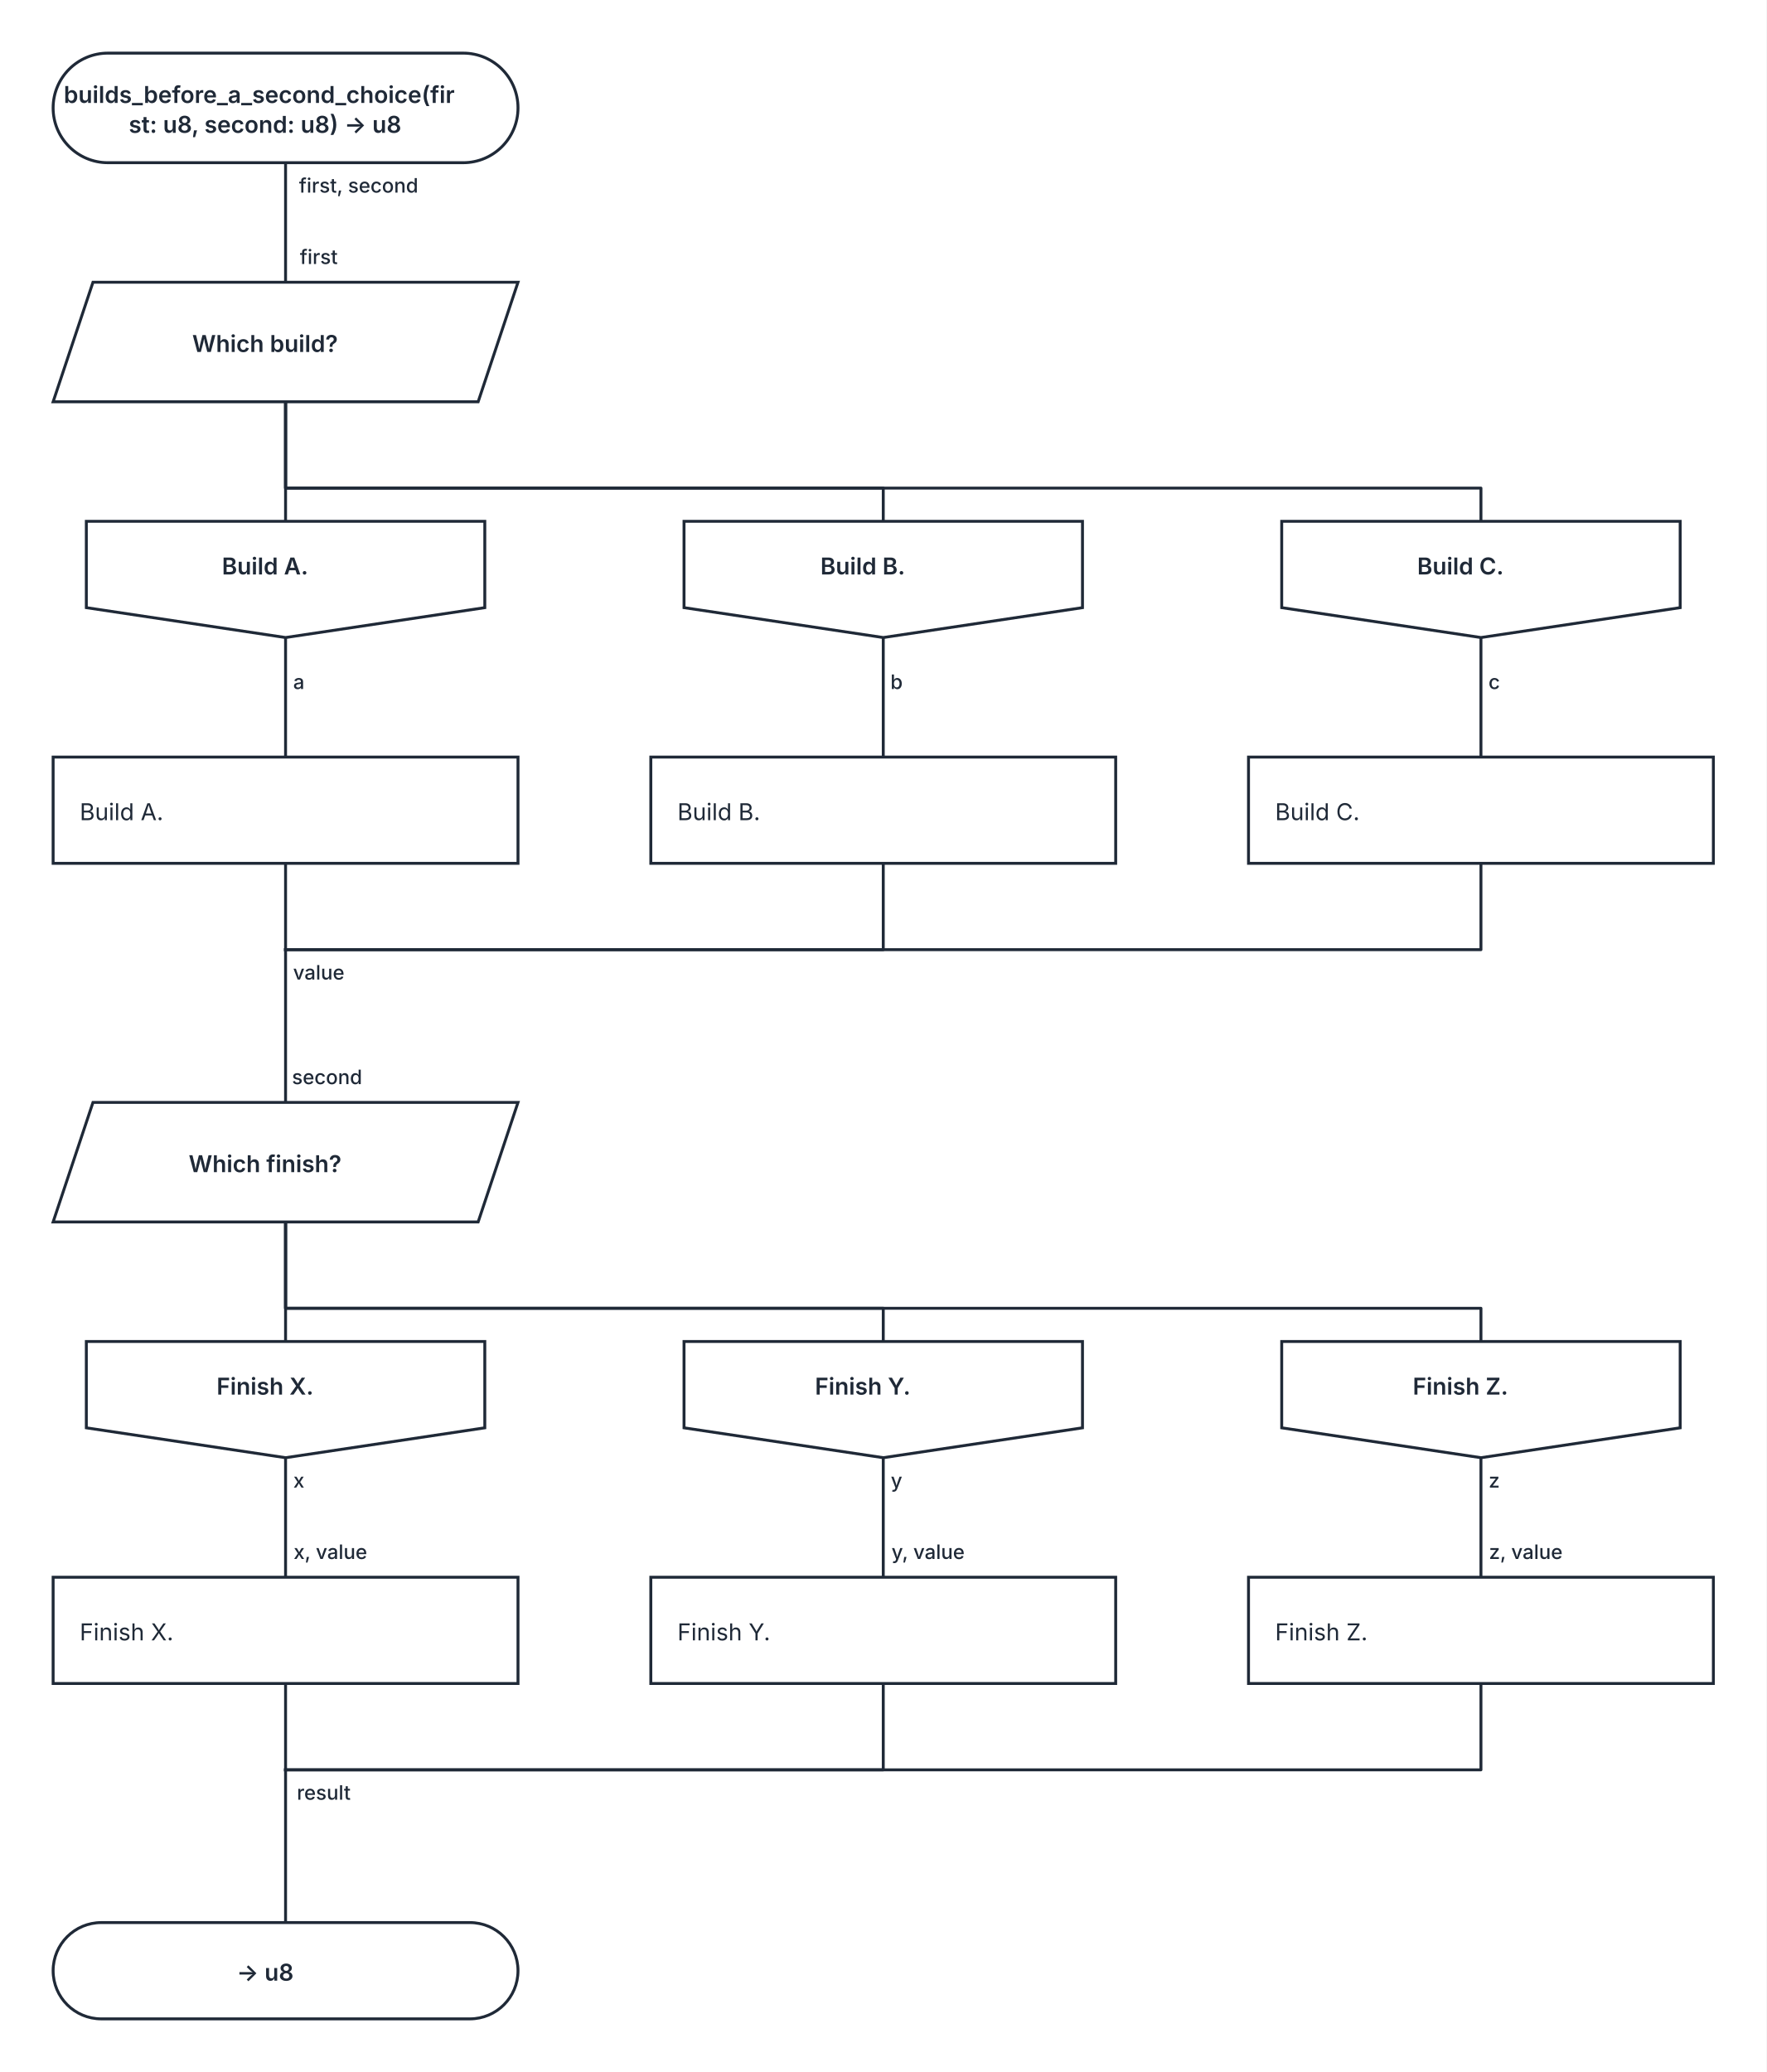
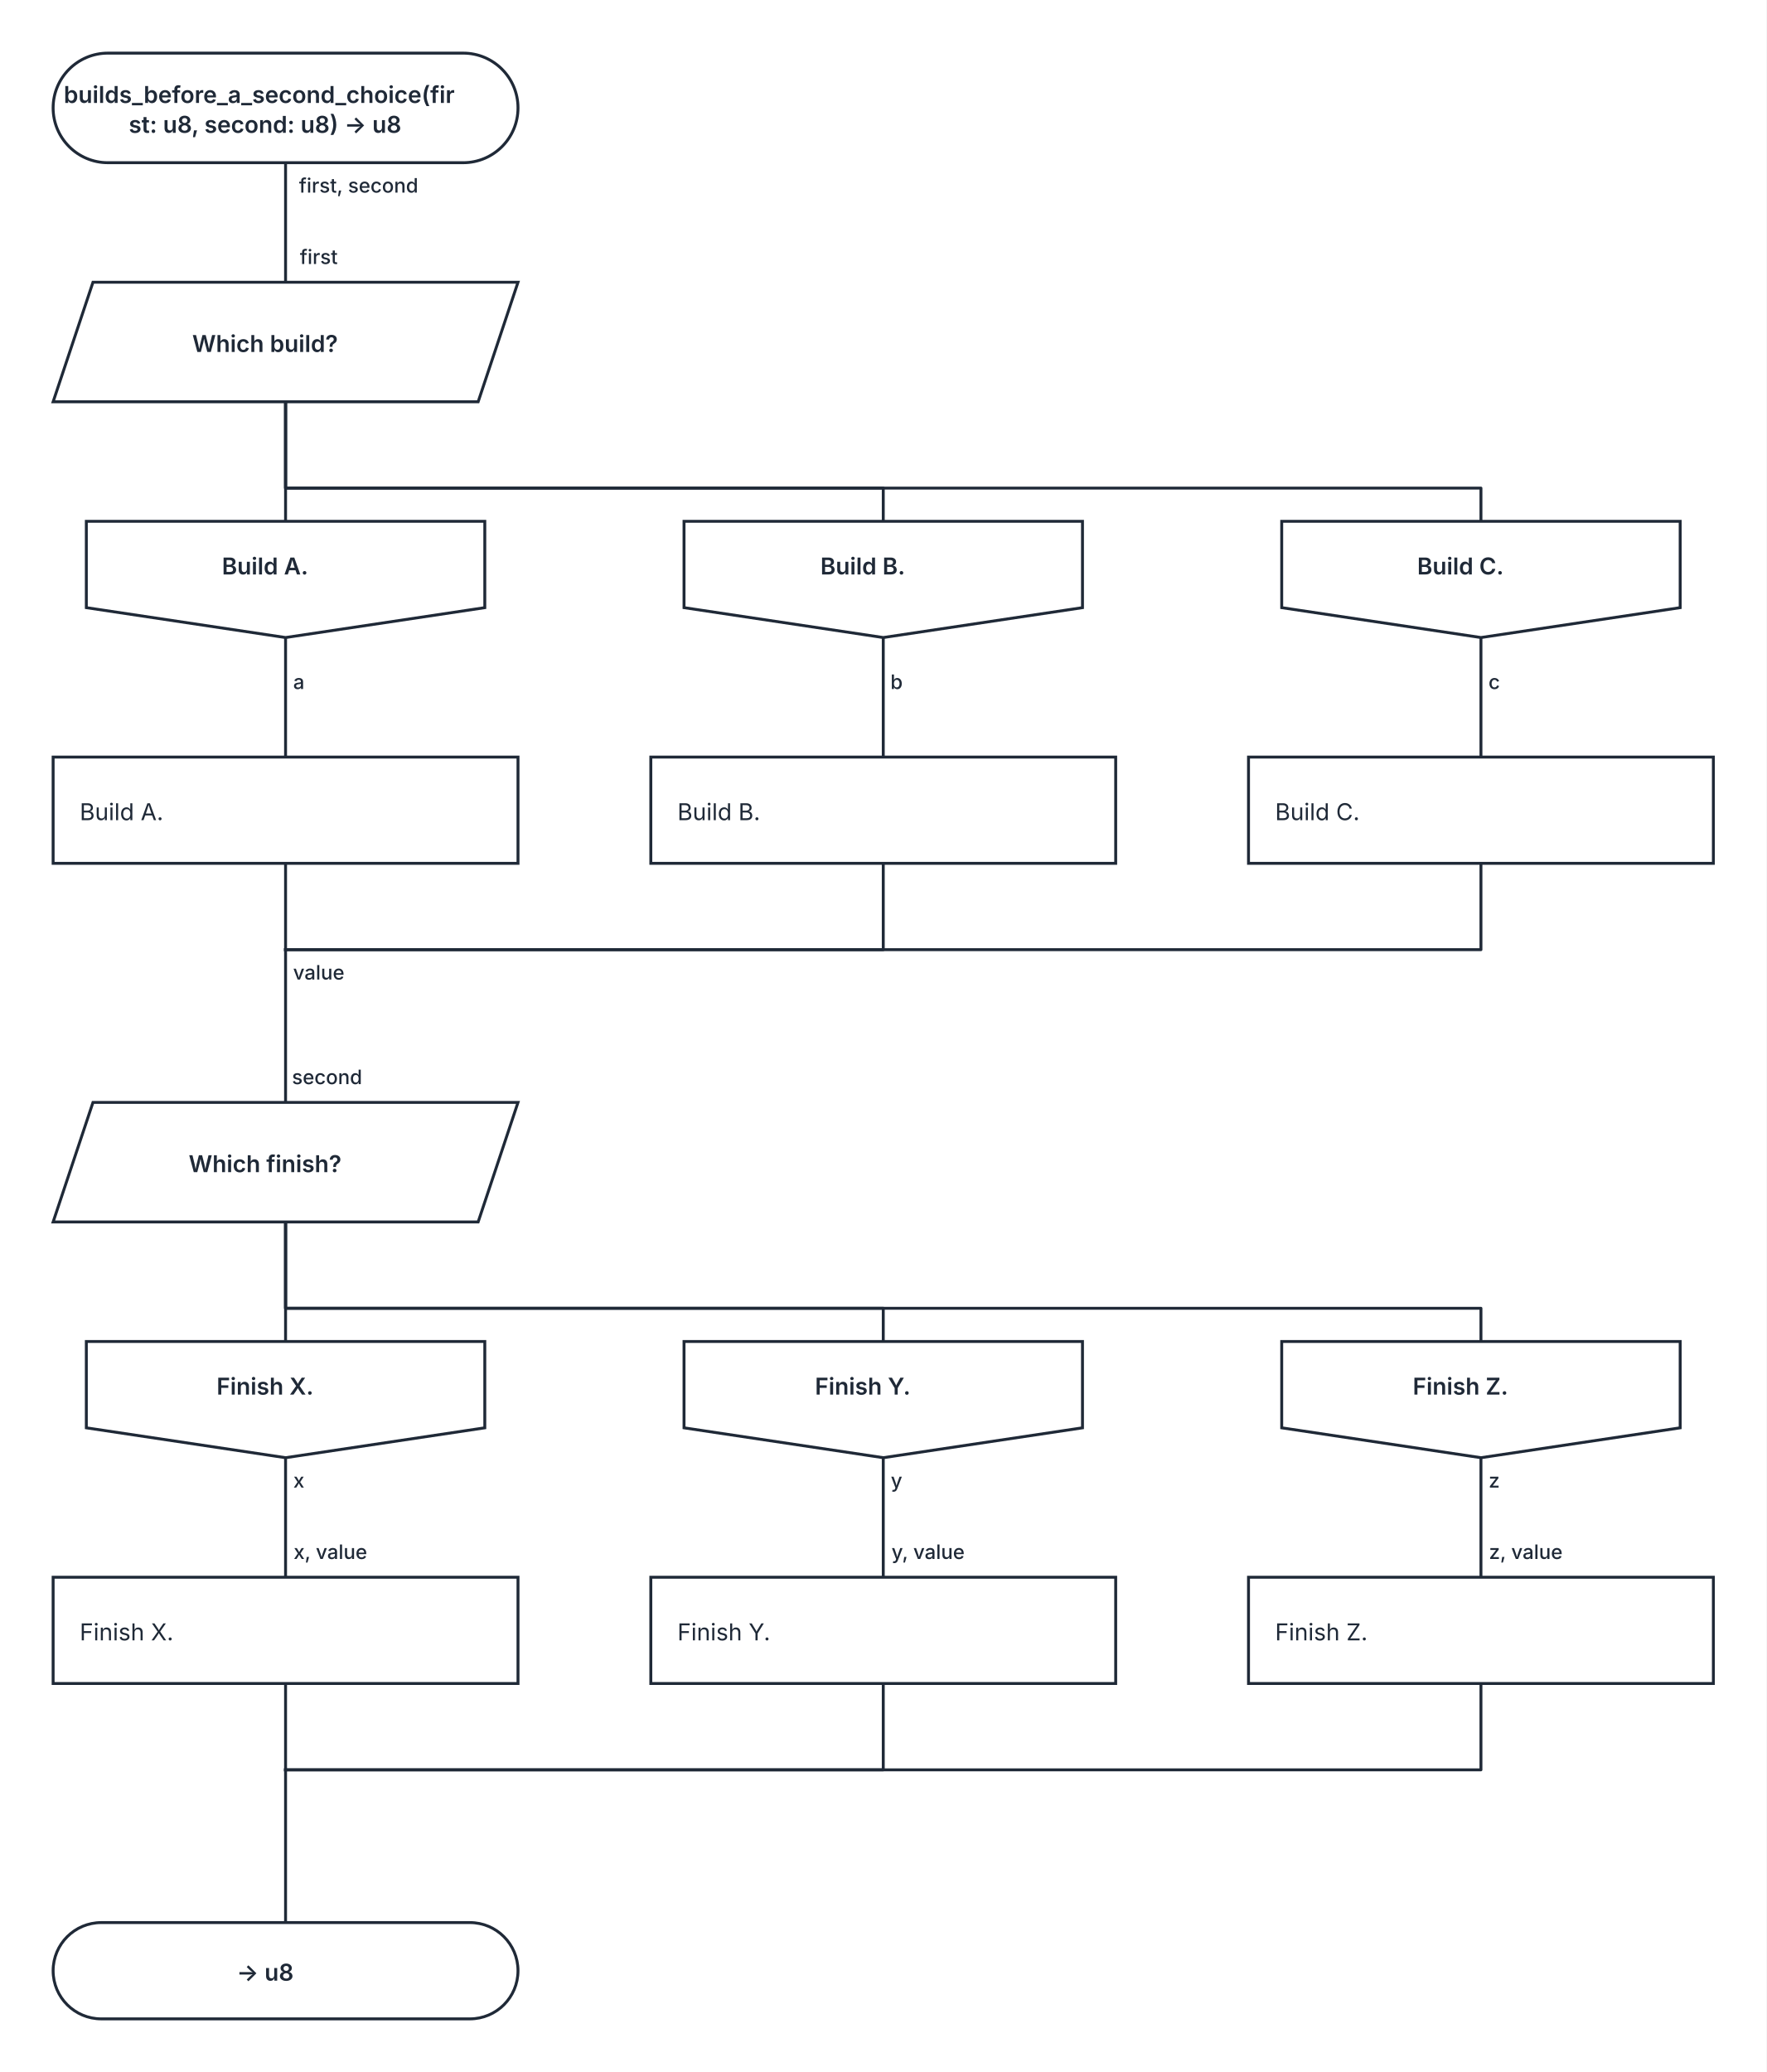
<svg xmlns="http://www.w3.org/2000/svg" width="1064" height="1248" viewBox="0 0 1064 1248" role="img" aria-labelledby="kaalang-title" aria-describedby="kaalang-description">
  <defs>
    <style>
      svg { color: #1f2937; font-family: Inter, ui-sans-serif, system-ui, -apple-system, BlinkMacSystemFont, "Segoe UI", sans-serif; text-rendering: optimizeLegibility; }
      .connection { fill: none; stroke: currentColor; stroke-width: 1.75; stroke-linecap: square; stroke-linejoin: round; }
      .connection-label { fill: currentColor; font-size: 12px; font-weight: 500; paint-order: stroke; stroke: #ffffff; stroke-width: 5px; stroke-linejoin: round; text-anchor: middle; }
      .node-shape { fill: #ffffff; stroke: currentColor; stroke-width: 1.75; }
      .label { fill: currentColor; font-size: 14px; text-anchor: middle; }
      .start .label, .question .label, .select .label, .case .label, .end .label { font-weight: 600; }
      .action .label { font-weight: 400; text-anchor: start; }
    </style>
  </defs>
  <rect width="100%" height="100%" fill="#ffffff" />
  <g class="connections">
    <path class="connection" d="M 172 98 L 172 170" />
    <path class="connection" d="M 172 242 L 172 314" />
    <path class="connection" d="M 172 242 L 172 294 L 532 294 L 532 314" />
    <path class="connection" d="M 172 242 L 172 294 L 892 294 L 892 314" />
    <path class="connection" d="M 172 384 L 172 456" />
    <path class="connection" d="M 532 384 L 532 456" />
    <path class="connection" d="M 892 384 L 892 456" />
    <path class="connection" d="M 172 520 L 172 572" />
    <path class="connection" d="M 532 520 L 532 572 L 172 572" />
    <path class="connection" d="M 892 520 L 892 572 L 172 572" />
    <path class="connection" d="M 172 736 L 172 808" />
    <path class="connection" d="M 172 736 L 172 788 L 532 788 L 532 808" />
    <path class="connection" d="M 172 736 L 172 788 L 892 788 L 892 808" />
    <path class="connection" d="M 172 878 L 172 950" />
    <path class="connection" d="M 532 878 L 532 950" />
    <path class="connection" d="M 892 878 L 892 950" />
    <path class="connection" d="M 172 1014 L 172 1066" />
    <path class="connection" d="M 532 1014 L 532 1066 L 172 1066" />
    <path class="connection" d="M 892 1014 L 892 1066 L 172 1066" />
    <path class="connection" d="M 172 572 L 172 664" />
    <path class="connection" d="M 172 1066 L 172 1158" />
    <text class="connection-label" x="200" y="590" xml:space="preserve">
      <tspan x="200" dy="0">value</tspan>
-     </text>
-     <text class="connection-label" x="203" y="1084" xml:space="preserve">
-       <tspan x="203" dy="0">result</tspan>
    </text>
    <text class="connection-label" x="188" y="415" xml:space="preserve">
      <tspan x="188" dy="0">a</tspan>
    </text>
    <text class="connection-label" x="548" y="415" xml:space="preserve">
      <tspan x="548" dy="0">b</tspan>
    </text>
    <text class="connection-label" x="908" y="415" xml:space="preserve">
      <tspan x="908" dy="0">c</tspan>
    </text>
    <text class="connection-label" x="224" y="116" xml:space="preserve">
      <tspan x="224" dy="0">first, second</tspan>
    </text>
    <text class="connection-label" x="188" y="896" xml:space="preserve">
      <tspan x="188" dy="0">x</tspan>
    </text>
    <text class="connection-label" x="548" y="896" xml:space="preserve">
      <tspan x="548" dy="0">y</tspan>
    </text>
    <text class="connection-label" x="908" y="896" xml:space="preserve">
      <tspan x="908" dy="0">z</tspan>
    </text>
    <text class="connection-label" x="200" y="159" xml:space="preserve">
      <tspan x="200" dy="0">first</tspan>
    </text>
    <text class="connection-label" x="205" y="653" xml:space="preserve">
      <tspan x="205" dy="0">second</tspan>
    </text>
    <text class="connection-label" x="207" y="939" xml:space="preserve">
      <tspan x="207" dy="0">x, value</tspan>
    </text>
    <text class="connection-label" x="567" y="939" xml:space="preserve">
      <tspan x="567" dy="0">y, value</tspan>
    </text>
    <text class="connection-label" x="927" y="939" xml:space="preserve">
      <tspan x="927" dy="0">z, value</tspan>
    </text>
  </g>
  <g class="nodes">
    <g class="node start" transform="translate(172 65)">
      <rect class="node-shape" x="-140" y="-33" width="280" height="66" rx="33" />
      <text class="label" y="-3" xml:space="preserve">
        <tspan x="0" dy="0">builds_before_a_second_choice(fir</tspan>
        <tspan x="0" dy="18">st: u8, second: u8) -&gt; u8</tspan>
      </text>
    </g>
    <g class="node select" transform="translate(172 206)">
      <polygon class="node-shape" points="-116,-36 140,-36 116,36 -140,36" />
      <text class="label" y="6" xml:space="preserve">
        <tspan x="0" dy="0">Which build?</tspan>
      </text>
    </g>
    <g class="node case" transform="translate(172 349)">
      <polygon class="node-shape" points="-120,-35 120,-35 120,17 0,35 -120,17" />
      <text class="label" y="-3" xml:space="preserve">
        <tspan x="0" dy="0">Build A.</tspan>
      </text>
    </g>
    <g class="node case" transform="translate(532 349)">
      <polygon class="node-shape" points="-120,-35 120,-35 120,17 0,35 -120,17" />
      <text class="label" y="-3" xml:space="preserve">
        <tspan x="0" dy="0">Build B.</tspan>
      </text>
    </g>
    <g class="node case" transform="translate(892 349)">
      <polygon class="node-shape" points="-120,-35 120,-35 120,17 0,35 -120,17" />
      <text class="label" y="-3" xml:space="preserve">
        <tspan x="0" dy="0">Build C.</tspan>
      </text>
    </g>
    <g class="node action" transform="translate(172 488)">
      <rect class="node-shape" x="-140" y="-32" width="280" height="64" />
      <text class="label" y="6" xml:space="preserve">
        <tspan x="-124" dy="0">Build A.</tspan>
      </text>
    </g>
    <g class="node action" transform="translate(532 488)">
      <rect class="node-shape" x="-140" y="-32" width="280" height="64" />
      <text class="label" y="6" xml:space="preserve">
        <tspan x="-124" dy="0">Build B.</tspan>
      </text>
    </g>
    <g class="node action" transform="translate(892 488)">
      <rect class="node-shape" x="-140" y="-32" width="280" height="64" />
      <text class="label" y="6" xml:space="preserve">
        <tspan x="-124" dy="0">Build C.</tspan>
      </text>
    </g>
    <g class="node select" transform="translate(172 700)">
      <polygon class="node-shape" points="-116,-36 140,-36 116,36 -140,36" />
      <text class="label" y="6" xml:space="preserve">
        <tspan x="0" dy="0">Which finish?</tspan>
      </text>
    </g>
    <g class="node case" transform="translate(172 843)">
      <polygon class="node-shape" points="-120,-35 120,-35 120,17 0,35 -120,17" />
      <text class="label" y="-3" xml:space="preserve">
        <tspan x="0" dy="0">Finish X.</tspan>
      </text>
    </g>
    <g class="node case" transform="translate(532 843)">
      <polygon class="node-shape" points="-120,-35 120,-35 120,17 0,35 -120,17" />
      <text class="label" y="-3" xml:space="preserve">
        <tspan x="0" dy="0">Finish Y.</tspan>
      </text>
    </g>
    <g class="node case" transform="translate(892 843)">
      <polygon class="node-shape" points="-120,-35 120,-35 120,17 0,35 -120,17" />
      <text class="label" y="-3" xml:space="preserve">
        <tspan x="0" dy="0">Finish Z.</tspan>
      </text>
    </g>
    <g class="node action" transform="translate(172 982)">
      <rect class="node-shape" x="-140" y="-32" width="280" height="64" />
      <text class="label" y="6" xml:space="preserve">
        <tspan x="-124" dy="0">Finish X.</tspan>
      </text>
    </g>
    <g class="node action" transform="translate(532 982)">
      <rect class="node-shape" x="-140" y="-32" width="280" height="64" />
      <text class="label" y="6" xml:space="preserve">
        <tspan x="-124" dy="0">Finish Y.</tspan>
      </text>
    </g>
    <g class="node action" transform="translate(892 982)">
      <rect class="node-shape" x="-140" y="-32" width="280" height="64" />
      <text class="label" y="6" xml:space="preserve">
        <tspan x="-124" dy="0">Finish Z.</tspan>
      </text>
    </g>
    <g class="node end" transform="translate(172 1187)">
      <rect class="node-shape" x="-140" y="-29" width="280" height="58" rx="29" />
      <text class="label" y="6" xml:space="preserve">
        <tspan x="0" dy="0">-&gt; u8</tspan>
      </text>
    </g>
  </g>
</svg>
